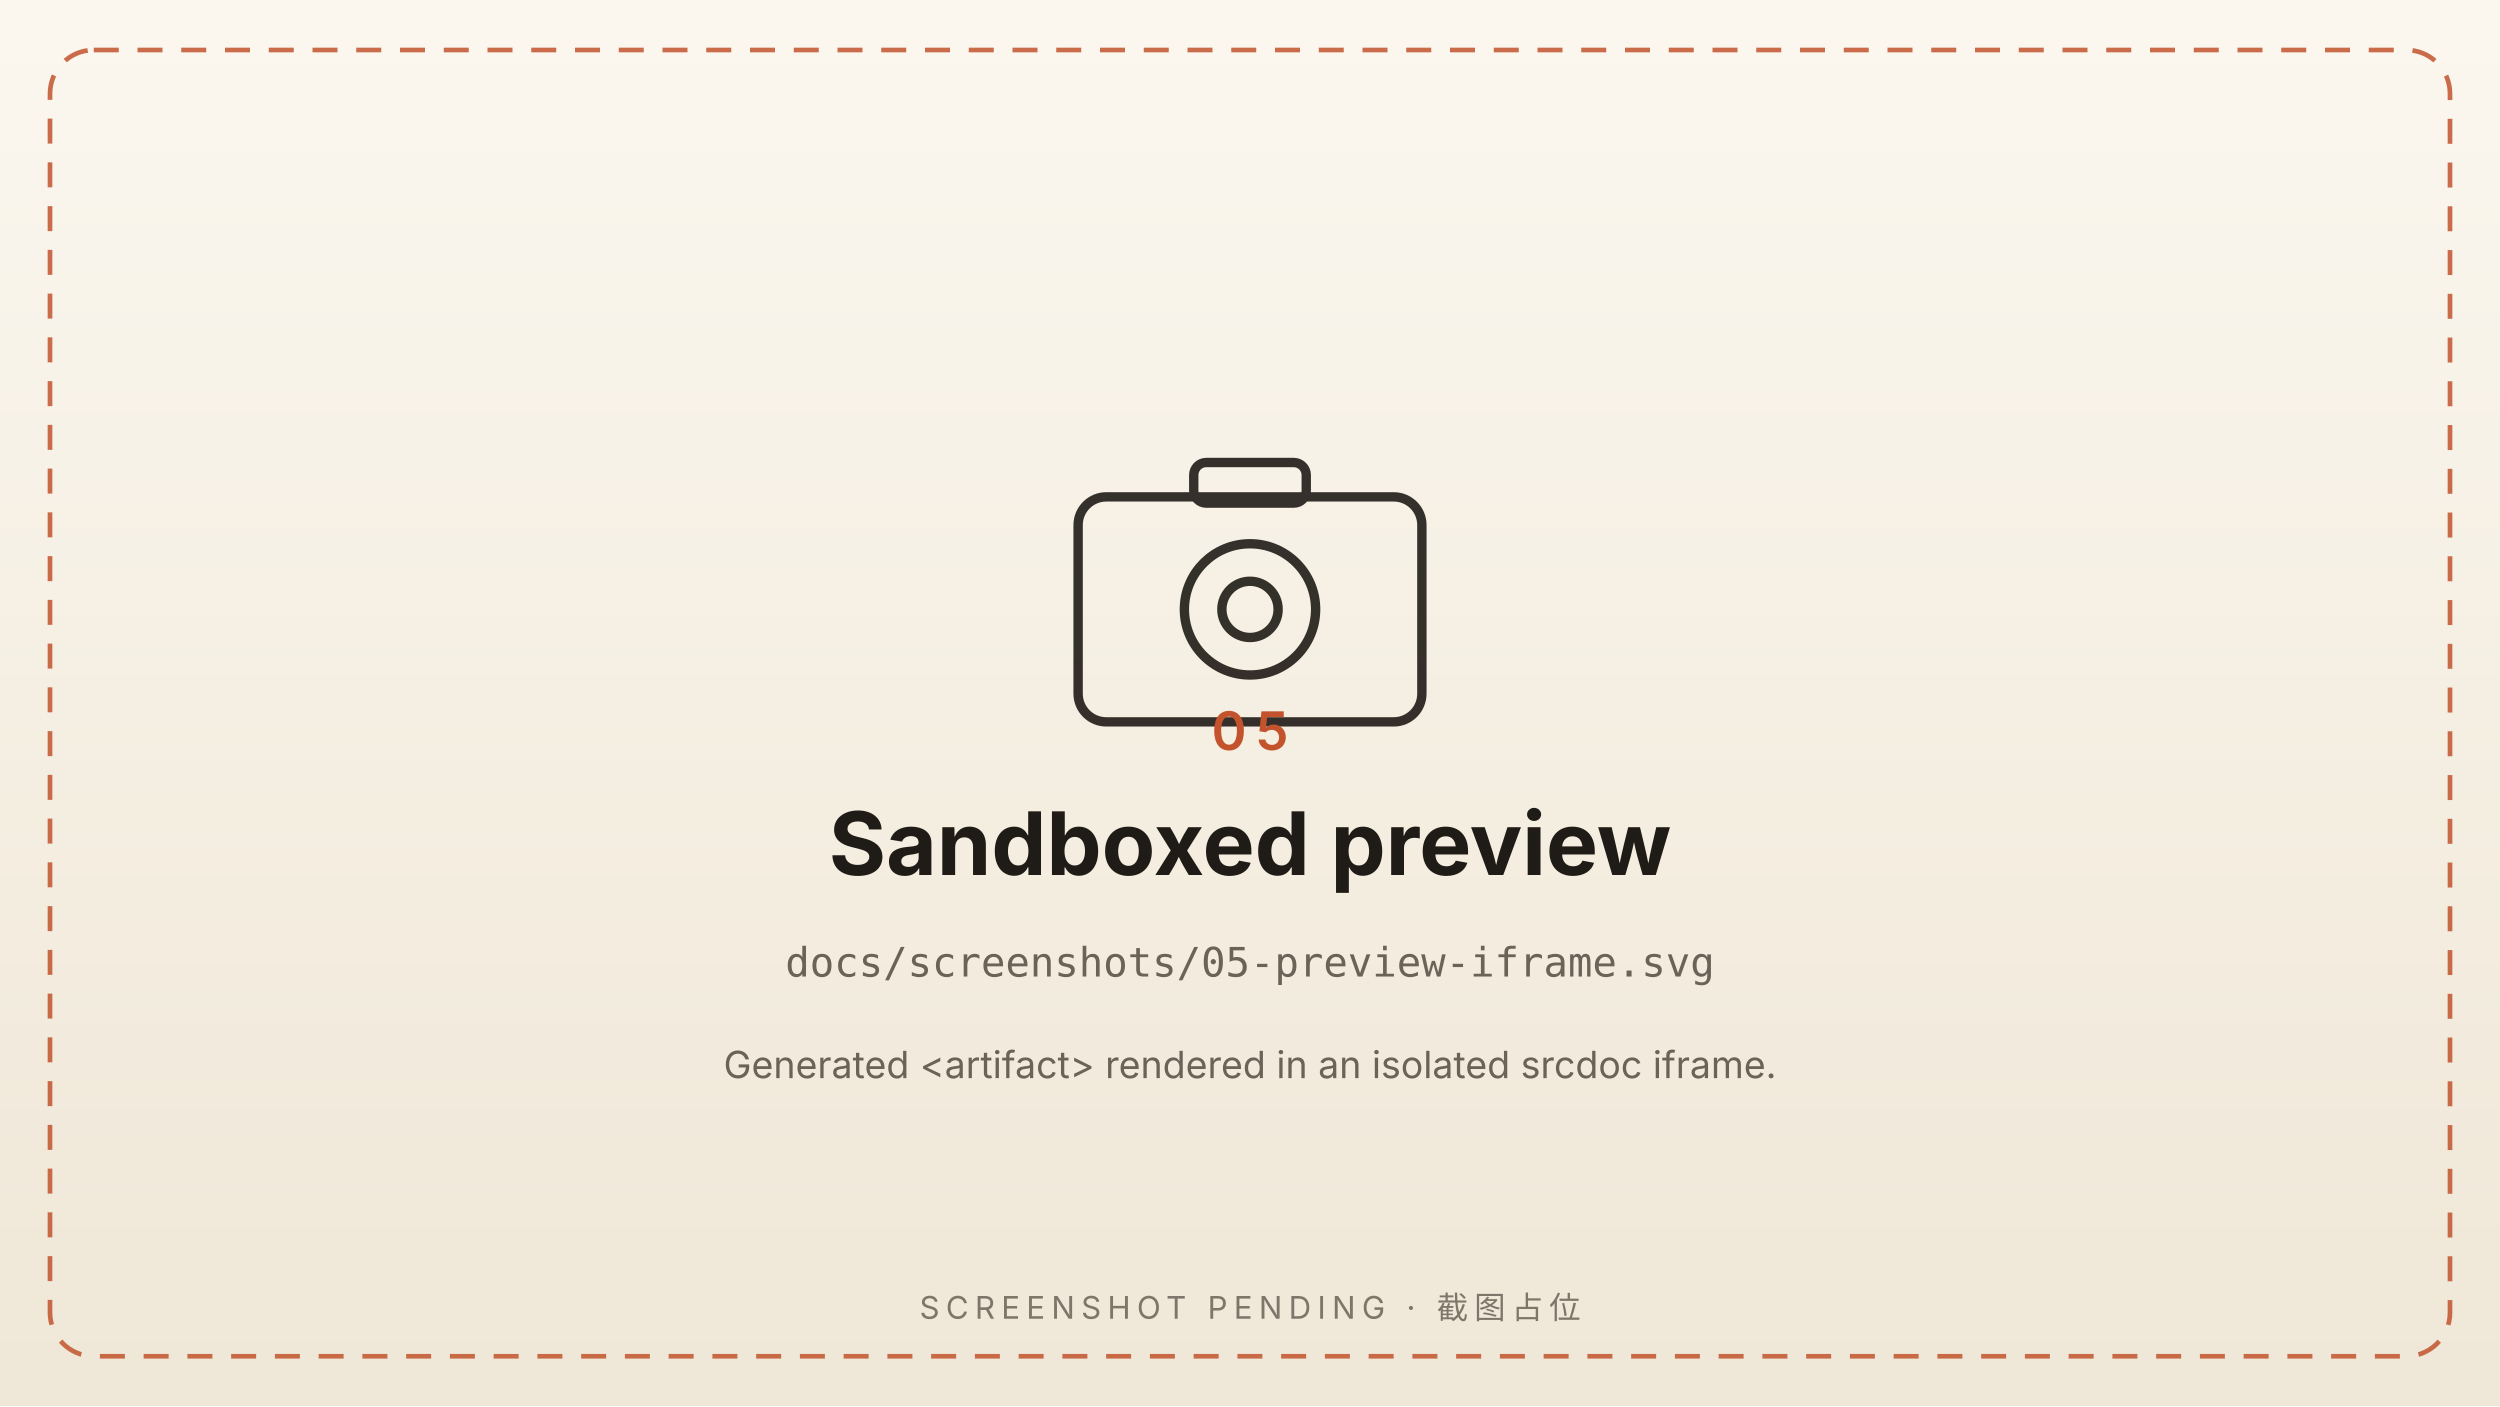
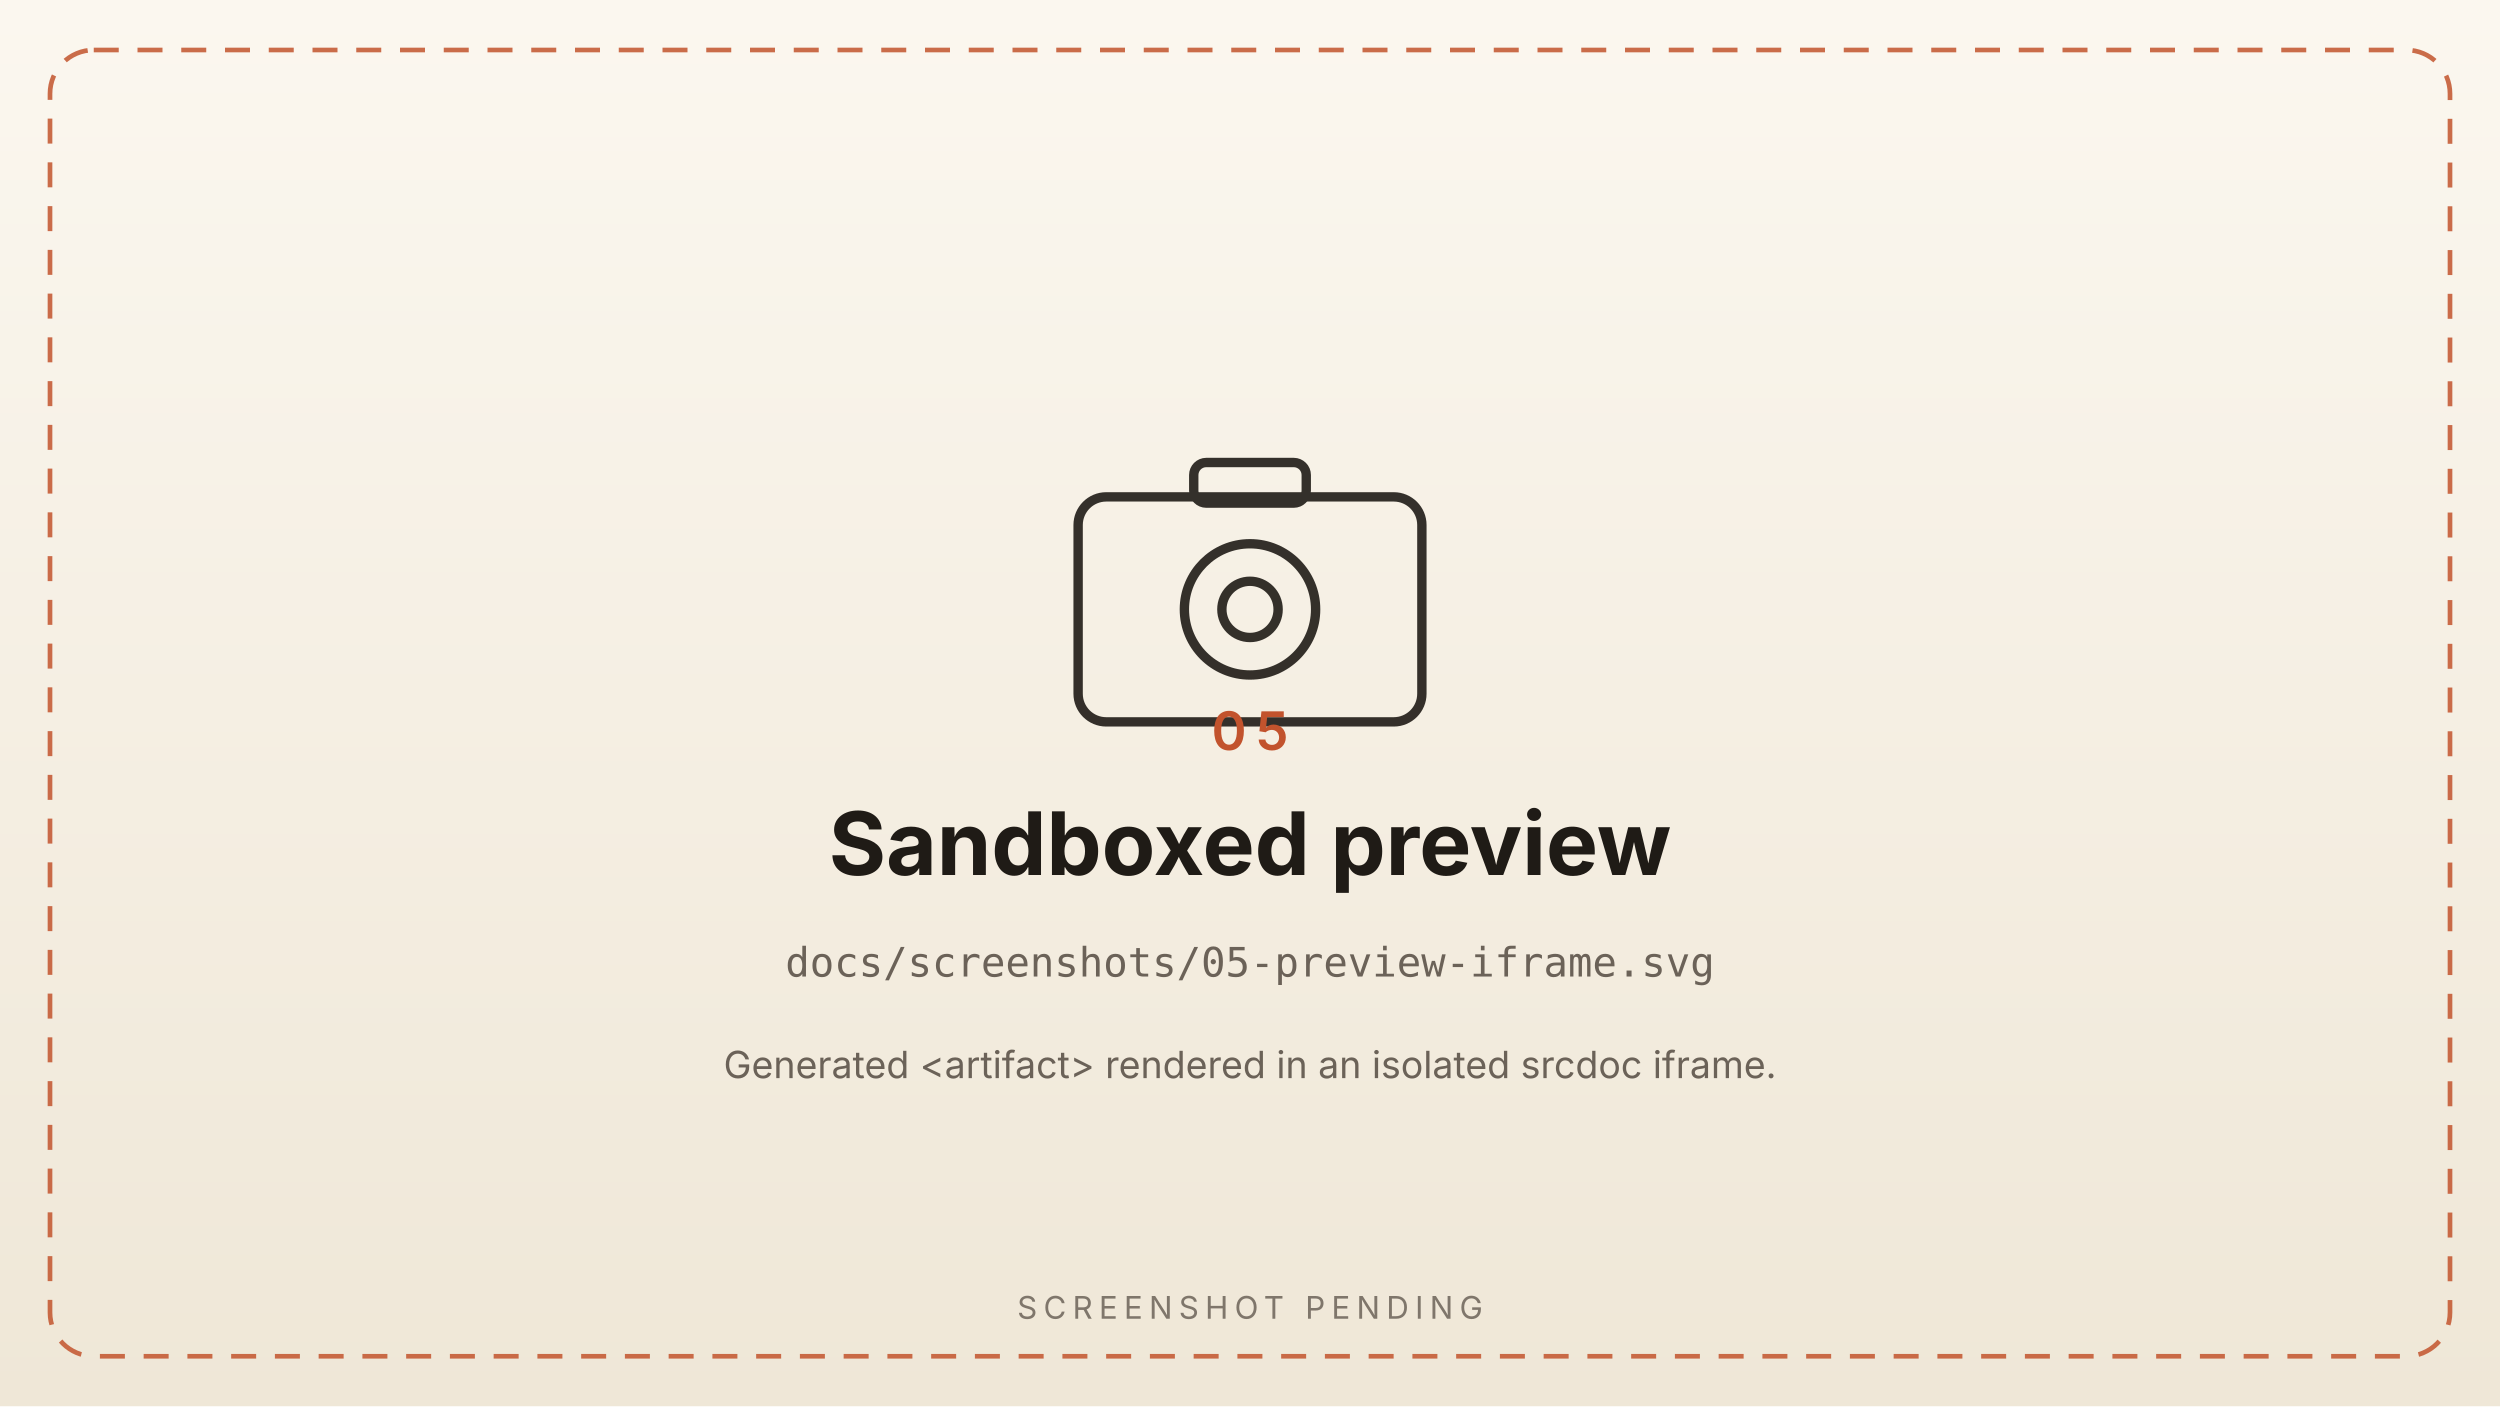
<svg xmlns="http://www.w3.org/2000/svg" viewBox="0 0 1600 900" preserveAspectRatio="xMidYMid meet" role="img" aria-label="Sandboxed preview placeholder">
  <defs>
    <linearGradient id="bg" x1="0" y1="0" x2="0" y2="1">
      <stop offset="0%" stop-color="#FBF7EF" />
      <stop offset="100%" stop-color="#EFE7D7" />
    </linearGradient>
  </defs>
  <rect width="1600" height="900" fill="url(#bg)" />
  <rect x="32" y="32" width="1536" height="836" rx="28" ry="28" fill="none" stroke="#C2532D" stroke-width="3" stroke-dasharray="16 12" opacity="0.85" />
  <g transform="translate(800 390)" stroke="#1F1B16" stroke-width="6" stroke-linecap="round" stroke-linejoin="round" fill="none" opacity="0.9">
    <rect x="-110" y="-72" width="220" height="144" rx="18" />
    <rect x="-36" y="-94" width="72" height="26" rx="8" />
    <circle r="42" />
    <circle r="18" />
  </g>
  <text x="800" y="480" text-anchor="middle" font-family="ui-sans-serif, system-ui, -apple-system, 'Segoe UI', sans-serif" font-size="34" font-weight="600" letter-spacing="6" fill="#C2532D">
    05
  </text>
  <text x="800" y="560" text-anchor="middle" font-family="ui-sans-serif, system-ui, -apple-system, 'Segoe UI', sans-serif" font-size="56" font-weight="700" fill="#1F1B16">
    Sandboxed preview
  </text>
  <text x="800" y="625" text-anchor="middle" font-family="ui-monospace, SFMono-Regular, Menlo, Consolas, monospace" font-size="26" fill="#6B6258">
    docs/screenshots/05-preview-iframe.svg
  </text>
  <text x="800" y="690" text-anchor="middle" font-family="ui-sans-serif, system-ui, -apple-system, 'Segoe UI', sans-serif" font-size="24" fill="#6B6258">
    Generated &lt;artifact&gt; rendered in an isolated srcdoc iframe.
  </text>
  <text x="800" y="844" text-anchor="middle" font-family="ui-sans-serif, system-ui, -apple-system, 'Segoe UI', sans-serif" font-size="20" letter-spacing="4" fill="#6B6258" opacity="0.85">
-     SCREENSHOT PENDING · 截图占位
+     SCREENSHOT PENDING
  </text>
</svg>
